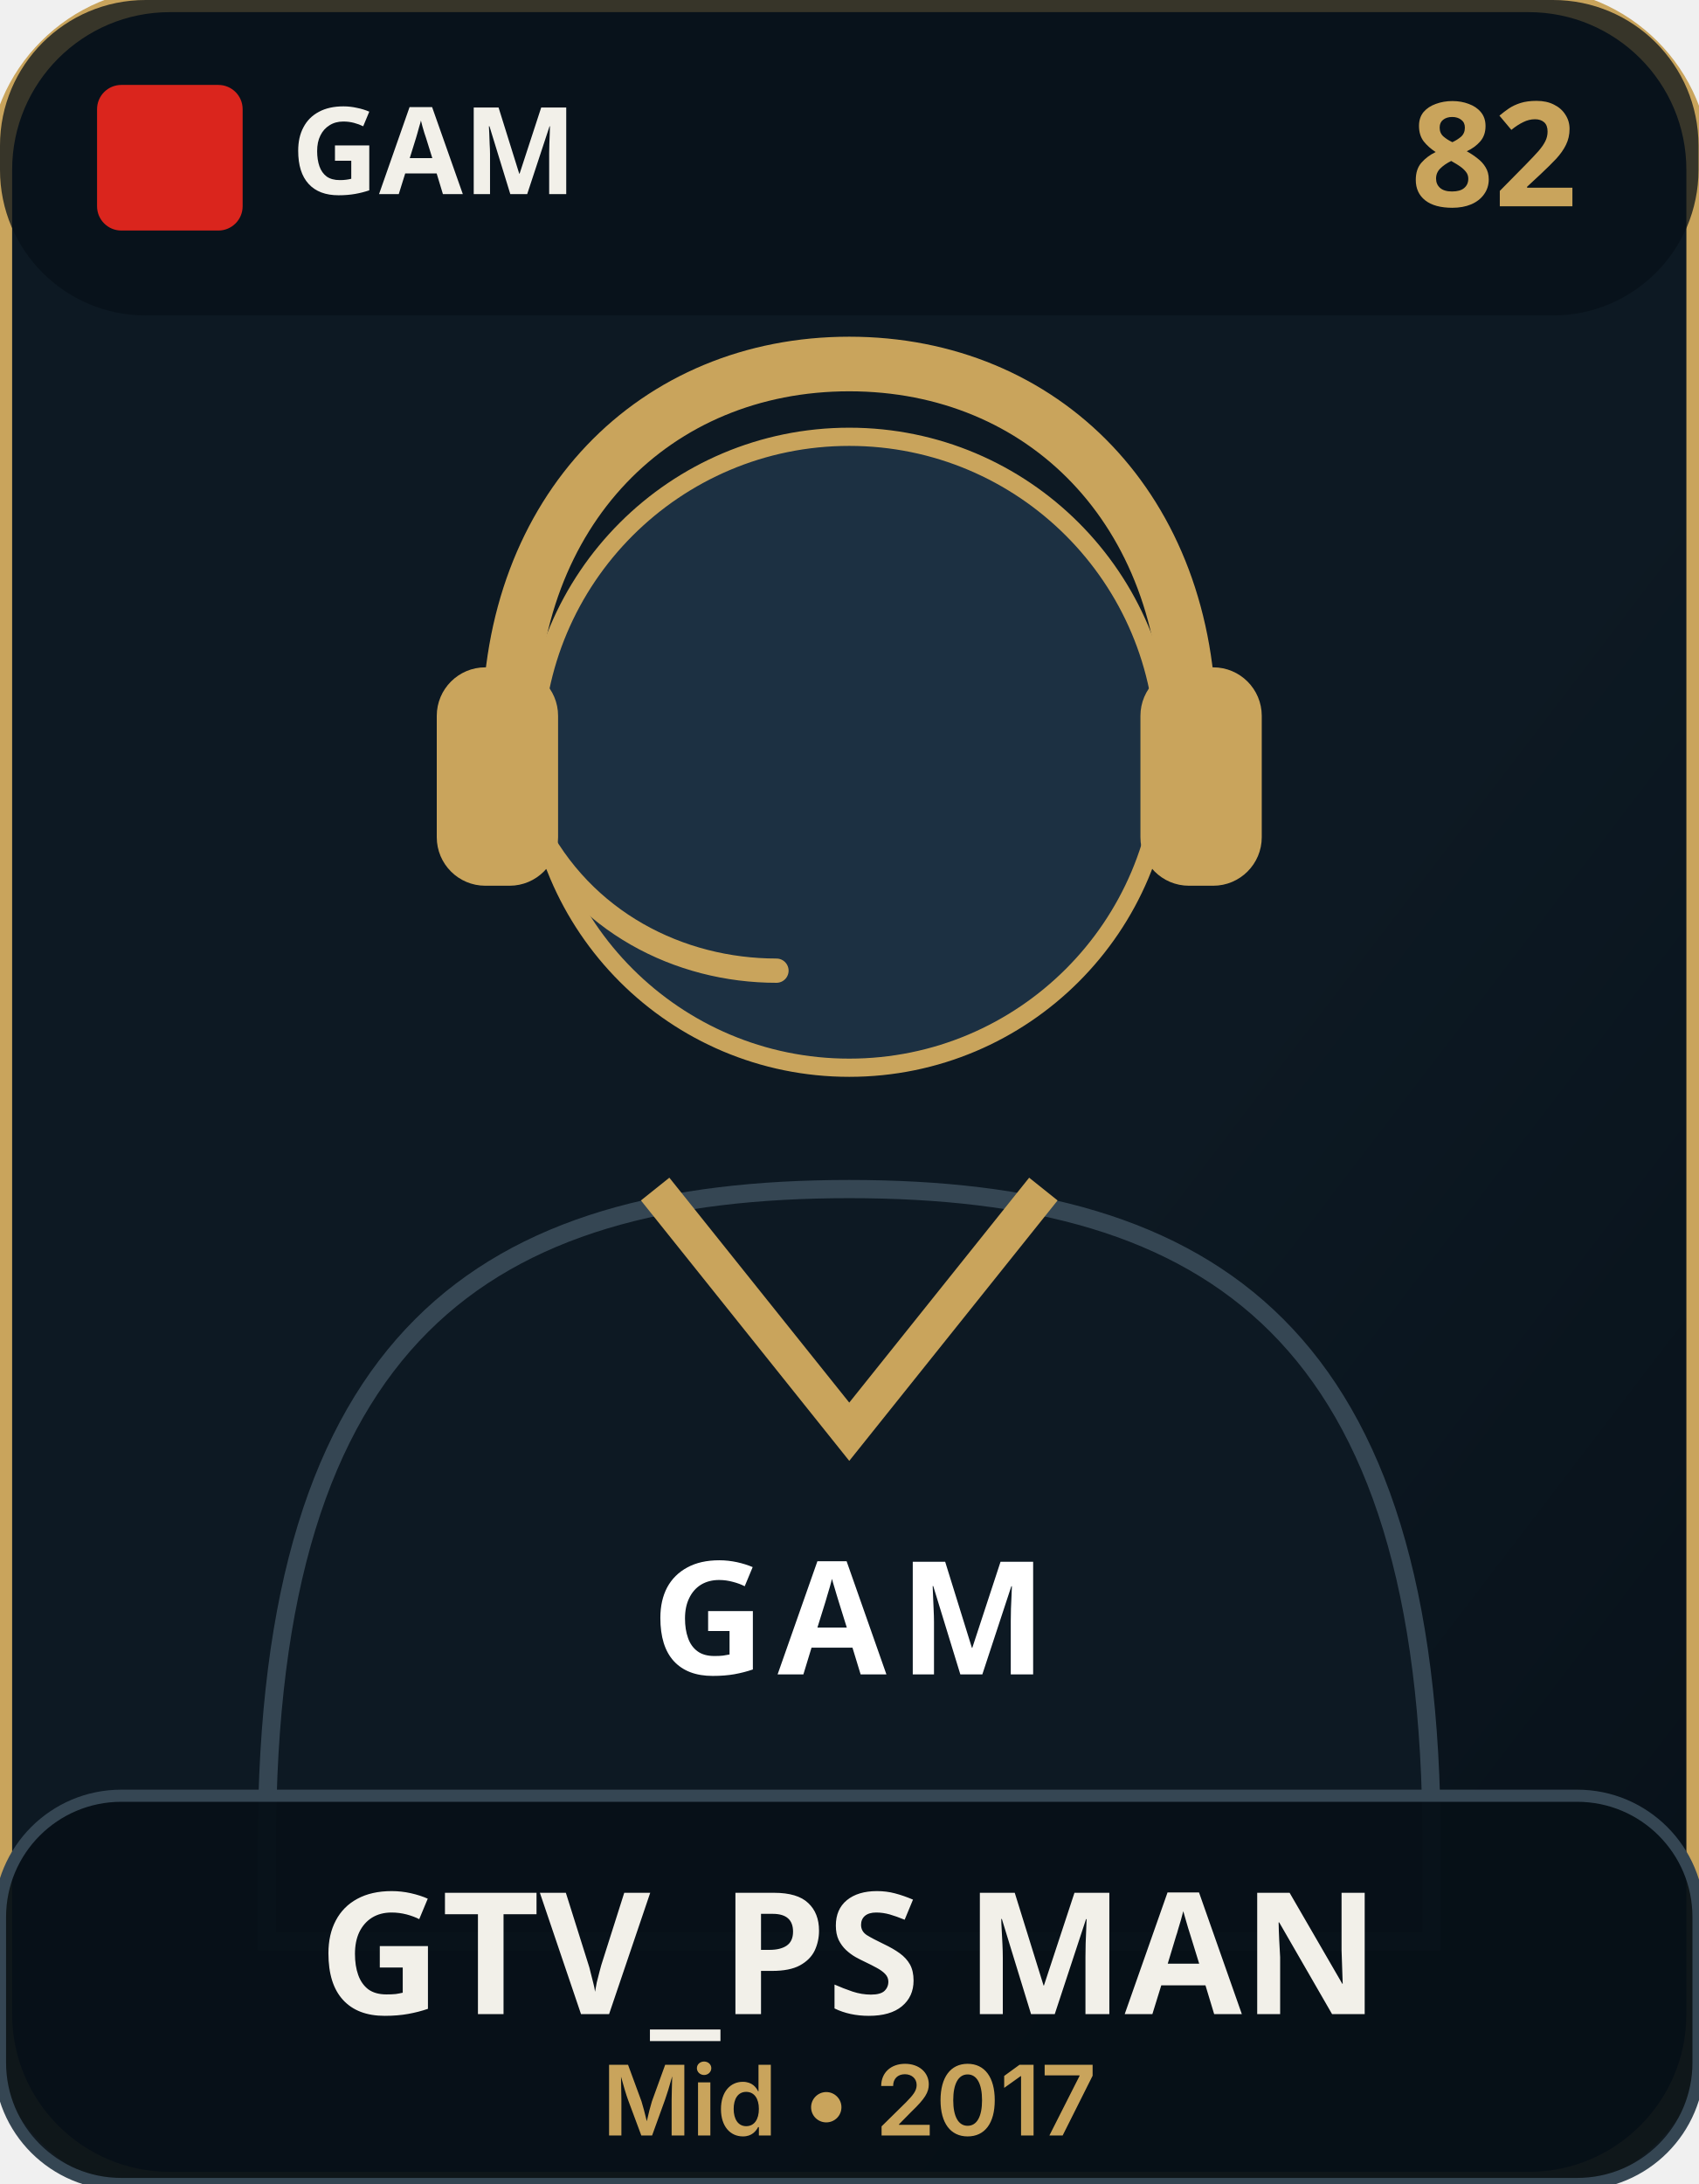
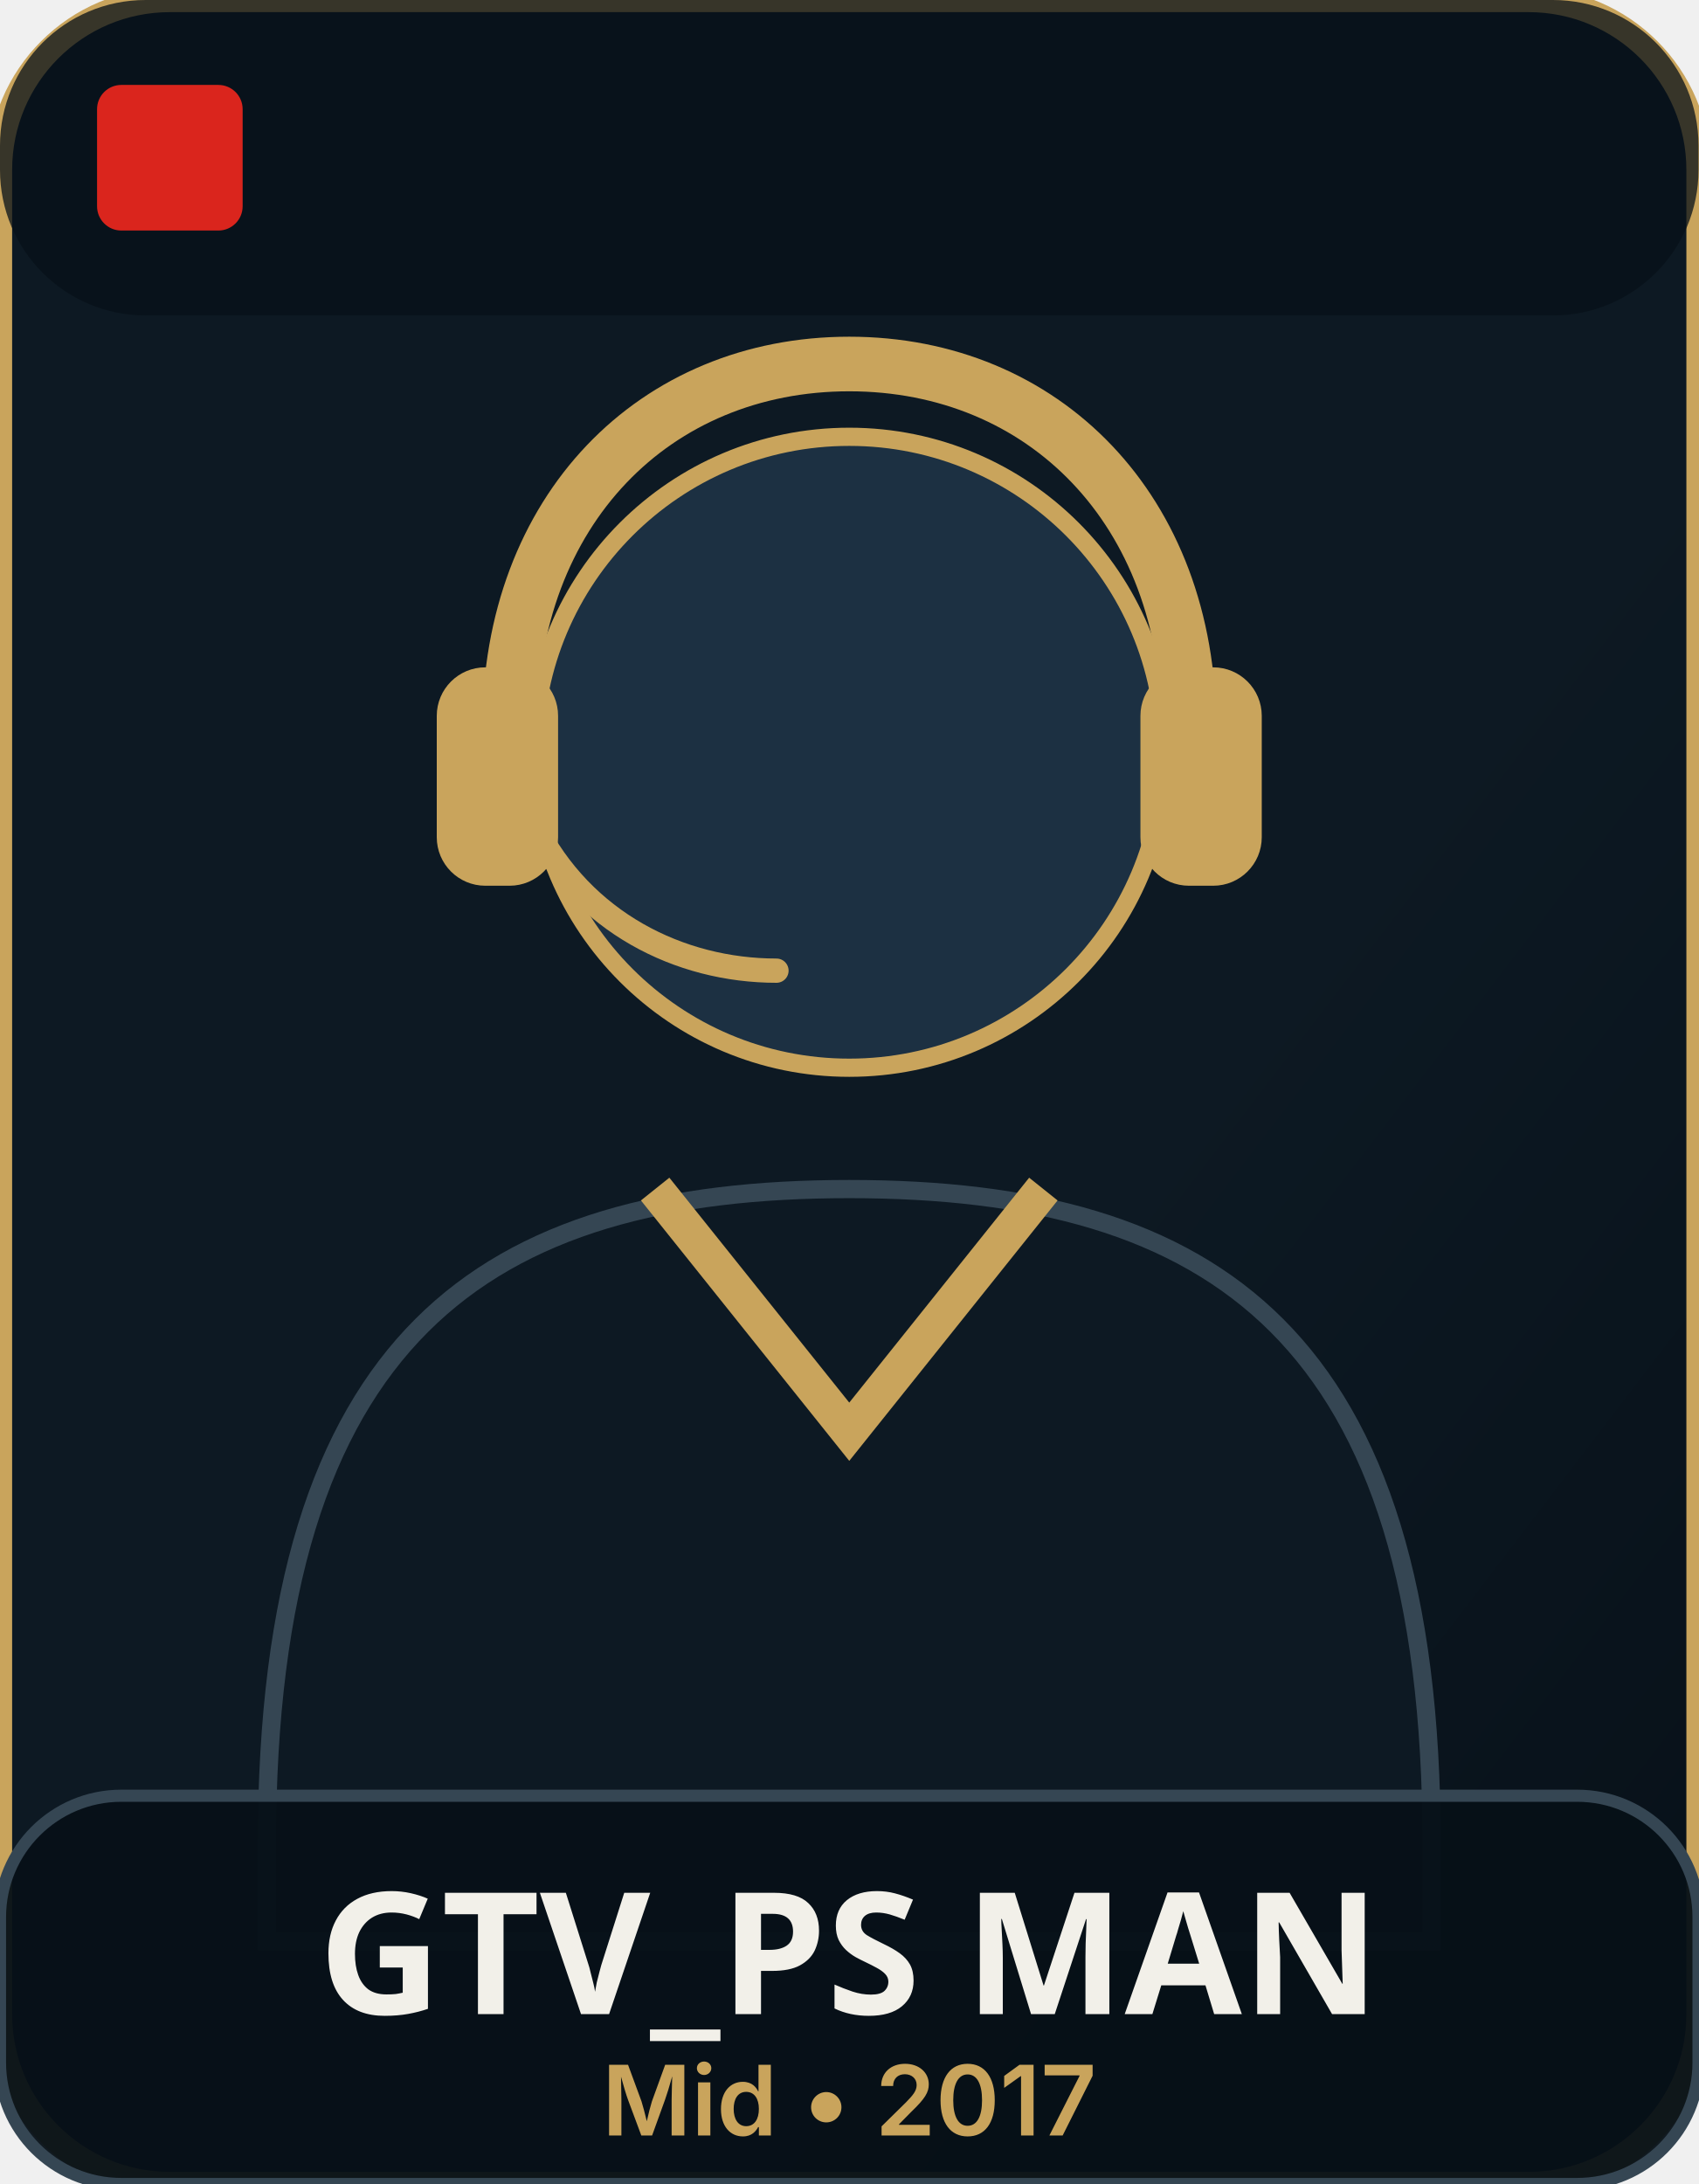
<svg xmlns="http://www.w3.org/2000/svg" viewBox="0 0 140 180" fill="none">
  <defs>
-     <linearGradient id="pGrad_GAM" x1="0%" y1="0%" x2="100%" y2="100%">
+     <linearGradient id="pGrad_TEAM" x1="0%" y1="0%" x2="100%" y2="100%">
      <stop offset="0%" stop-color="#0D1923" />
      <stop offset="60%" stop-color="#0D1923" />
      <stop offset="100%" stop-color="#071018" />
    </linearGradient>
  </defs>
-   <rect width="140" height="180" rx="14" fill="url(#pGrad_GAM)" stroke="#C9A45C" stroke-width="2" />
+   <rect width="140" height="180" rx="14" fill="url(#pGrad_TEAM)" stroke="#C9A45C" stroke-width="2" />
  <rect x="0" y="0" width="140" height="26" rx="12" fill="#071018" fill-opacity="0.75" />
  <rect x="8" y="7" width="12" height="12" rx="2" fill="#DA251D" />
-   <text x="24" y="16" font-family="'Barlow Condensed', sans-serif" font-size="10" font-weight="bold" fill="#F2F0E9">GAM</text>
-   <text x="130" y="17" font-family="'Barlow Condensed', sans-serif" font-size="12" font-weight="900" fill="#C9A45C" text-anchor="end">82</text>
  <circle cx="70" cy="62" r="26" fill="#1C3042" stroke="#C9A45C" stroke-width="1.5" />
  <path d="M42 60C42 42 54 30 70 30C86 30 98 42 98 60" stroke="#C9A45C" stroke-width="4.5" stroke-linecap="round" />
  <rect x="36" y="55" width="10" height="18" rx="4" fill="#C9A45C" />
  <rect x="94" y="55" width="10" height="18" rx="4" fill="#C9A45C" />
  <path d="M44 68C48 76 56 80 64 80" stroke="#C9A45C" stroke-width="2" stroke-linecap="round" />
  <path d="M22 152C22 110 40 98 70 98C100 98 118 110 118 152V160H22V152Z" fill="#0D1923" stroke="#354653" stroke-width="1.5" />
  <path d="M54 98L70 118L86 98" stroke="#C9A45C" stroke-width="3" fill="none" />
-   <text x="70" y="138" font-family="'Barlow Condensed', sans-serif" font-size="13" font-weight="900" fill="#FFFFFF" text-anchor="middle" letter-spacing="1">GAM</text>
  <rect x="0" y="148" width="140" height="32" rx="10" fill="#071018" fill-opacity="0.95" stroke="#354653" stroke-width="1" />
  <text x="70" y="166" font-family="'Barlow Condensed', sans-serif" font-size="14" font-weight="900" fill="#F2F0E9" text-anchor="middle">GTV_PS MAN</text>
  <text x="70" y="176" font-family="'Inter', sans-serif" font-size="8" font-weight="600" fill="#C9A45C" text-anchor="middle">Mid • 2017</text>
</svg>
